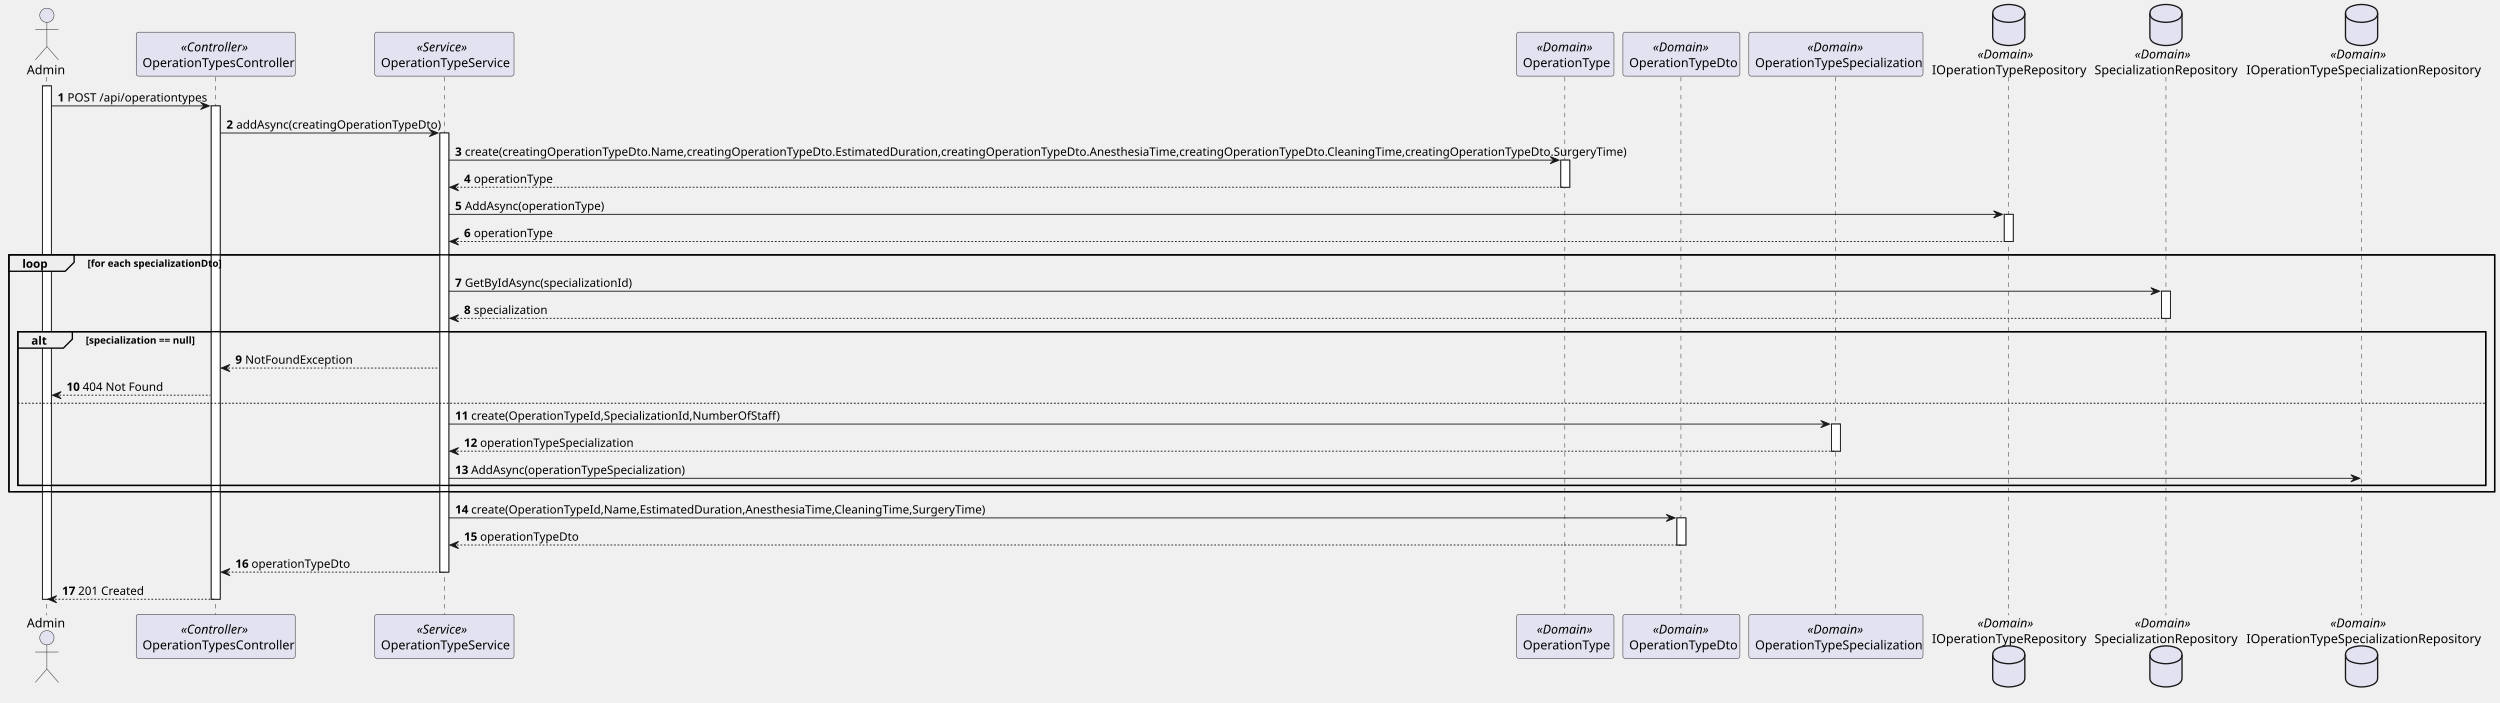
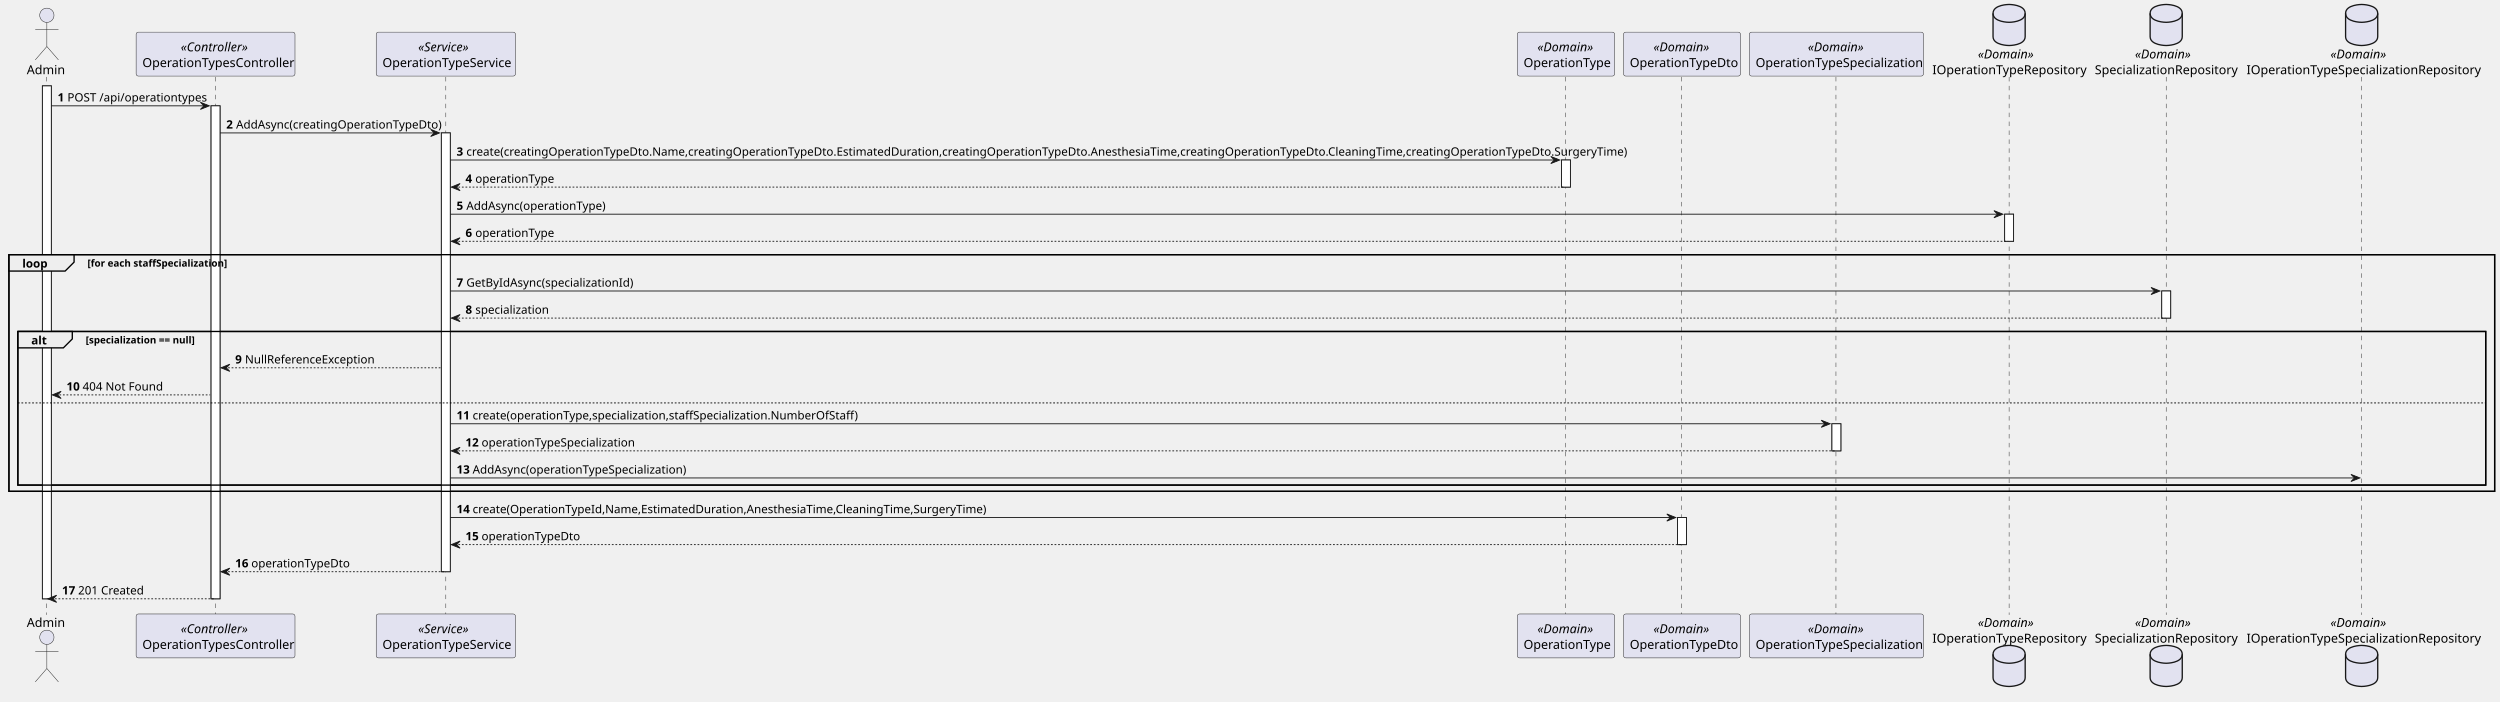
- <svg xmlns="http://www.w3.org/2000/svg" contentStyleType="text/css" height="786px" preserveAspectRatio="none" style="width:2799px;height:786px;background:#FFFFFF;" version="1.1" viewBox="0 0 2799 786" width="2799px" zoomAndPan="magnify">
+ <svg xmlns="http://www.w3.org/2000/svg" contentStyleType="text/css" height="786px" preserveAspectRatio="none" style="width:2801px;height:786px;background:#FFFFFF;" version="1.1" viewBox="0 0 2801 786" width="2801px" zoomAndPan="magnify">
  <defs />
  <g>
    <rect fill="#FFFFFF" height="574.68" style="stroke:#181818;stroke-width:1.0;" width="10" x="47.5" y="96.219" />
    <rect fill="#FFFFFF" height="552.328" style="stroke:#181818;stroke-width:1.0;" width="10" x="236.5" y="118.57" />
-     <rect fill="#FFFFFF" height="491.625" style="stroke:#181818;stroke-width:1.0;" width="10" x="492.5" y="148.922" />
-     <rect fill="#FFFFFF" height="30.352" style="stroke:#181818;stroke-width:1.0;" width="10" x="1747.5" y="179.273" />
-     <rect fill="#FFFFFF" height="30.352" style="stroke:#181818;stroke-width:1.0;" width="10" x="1877.5" y="579.844" />
-     <rect fill="#FFFFFF" height="30.352" style="stroke:#181818;stroke-width:1.0;" width="10" x="2050.5" y="474.789" />
-     <rect fill="#FFFFFF" height="30.352" style="stroke:#181818;stroke-width:1.0;" width="10" x="2244" y="239.977" />
-     <rect fill="#FFFFFF" height="30.352" style="stroke:#181818;stroke-width:1.0;" width="10" x="2420" y="326.031" />
-     <rect fill="none" height="265.164" style="stroke:#000000;stroke-width:1.5;" width="2783" x="10" y="285.328" />
-     <rect fill="none" height="172.109" style="stroke:#000000;stroke-width:1.5;" width="2763" x="20" y="371.383" />
+     <rect fill="#FFFFFF" height="491.625" style="stroke:#181818;stroke-width:1.0;" width="10" x="494.5" y="148.922" />
+     <rect fill="#FFFFFF" height="30.352" style="stroke:#181818;stroke-width:1.0;" width="10" x="1749.5" y="179.273" />
+     <rect fill="#FFFFFF" height="30.352" style="stroke:#181818;stroke-width:1.0;" width="10" x="1879.5" y="579.844" />
+     <rect fill="#FFFFFF" height="30.352" style="stroke:#181818;stroke-width:1.0;" width="10" x="2052.5" y="474.789" />
+     <rect fill="#FFFFFF" height="30.352" style="stroke:#181818;stroke-width:1.0;" width="10" x="2246" y="239.977" />
+     <rect fill="#FFFFFF" height="30.352" style="stroke:#181818;stroke-width:1.0;" width="10" x="2422" y="326.031" />
+     <rect fill="none" height="265.164" style="stroke:#000000;stroke-width:1.5;" width="2785" x="10" y="285.328" />
+     <rect fill="none" height="172.109" style="stroke:#000000;stroke-width:1.5;" width="2765" x="20" y="371.383" />
    <line style="stroke:#181818;stroke-width:0.5;stroke-dasharray:5.0,5.0;" x1="52" x2="52" y1="86.219" y2="688.898" />
    <line style="stroke:#181818;stroke-width:0.5;stroke-dasharray:5.0,5.0;" x1="241.5" x2="241.5" y1="86.219" y2="688.898" />
-     <line style="stroke:#181818;stroke-width:0.5;stroke-dasharray:5.0,5.0;" x1="497.5" x2="497.5" y1="86.219" y2="688.898" />
-     <line style="stroke:#181818;stroke-width:0.5;stroke-dasharray:5.0,5.0;" x1="1752" x2="1752" y1="86.219" y2="688.898" />
-     <line style="stroke:#181818;stroke-width:0.5;stroke-dasharray:5.0,5.0;" x1="1882" x2="1882" y1="86.219" y2="688.898" />
-     <line style="stroke:#181818;stroke-width:0.5;stroke-dasharray:5.0,5.0;" x1="2055" x2="2055" y1="86.219" y2="688.898" />
-     <line style="stroke:#181818;stroke-width:0.5;stroke-dasharray:5.0,5.0;" x1="2249" x2="2249" y1="86.219" y2="688.898" />
-     <line style="stroke:#181818;stroke-width:0.5;stroke-dasharray:5.0,5.0;" x1="2425" x2="2425" y1="86.219" y2="688.898" />
-     <line style="stroke:#181818;stroke-width:0.5;stroke-dasharray:5.0,5.0;" x1="2644" x2="2644" y1="86.219" y2="688.898" />
+     <line style="stroke:#181818;stroke-width:0.5;stroke-dasharray:5.0,5.0;" x1="499.5" x2="499.5" y1="86.219" y2="688.898" />
+     <line style="stroke:#181818;stroke-width:0.5;stroke-dasharray:5.0,5.0;" x1="1754" x2="1754" y1="86.219" y2="688.898" />
+     <line style="stroke:#181818;stroke-width:0.5;stroke-dasharray:5.0,5.0;" x1="1884" x2="1884" y1="86.219" y2="688.898" />
+     <line style="stroke:#181818;stroke-width:0.5;stroke-dasharray:5.0,5.0;" x1="2057" x2="2057" y1="86.219" y2="688.898" />
+     <line style="stroke:#181818;stroke-width:0.5;stroke-dasharray:5.0,5.0;" x1="2251" x2="2251" y1="86.219" y2="688.898" />
+     <line style="stroke:#181818;stroke-width:0.5;stroke-dasharray:5.0,5.0;" x1="2427" x2="2427" y1="86.219" y2="688.898" />
+     <line style="stroke:#181818;stroke-width:0.5;stroke-dasharray:5.0,5.0;" x1="2646" x2="2646" y1="86.219" y2="688.898" />
    <text fill="#000000" font-family="sans-serif" font-size="14" lengthAdjust="spacing" textLength="39" x="30" y="83.143">Admin</text>
    <ellipse cx="52.5" cy="17.109" fill="#E2E2F0" rx="8" ry="8" style="stroke:#181818;stroke-width:0.5;" />
    <path d="M52.5,25.109 L52.5,52.109 M39.5,33.109 L65.5,33.109 M52.5,52.109 L39.5,67.109 M52.5,52.109 L65.5,67.109 " fill="none" style="stroke:#181818;stroke-width:0.5;" />
    <text fill="#000000" font-family="sans-serif" font-size="14" lengthAdjust="spacing" textLength="39" x="30" y="702.432">Admin</text>
    <ellipse cx="52.5" cy="714.008" fill="#E2E2F0" rx="8" ry="8" style="stroke:#181818;stroke-width:0.5;" />
    <path d="M52.5,722.008 L52.5,749.008 M39.5,730.008 L65.5,730.008 M52.5,749.008 L39.5,764.008 M52.5,749.008 L65.5,764.008 " fill="none" style="stroke:#181818;stroke-width:0.5;" />
    <rect fill="#E2E2F0" height="49.219" rx="2.5" ry="2.5" style="stroke:#181818;stroke-width:0.5;" width="178" x="152.5" y="36" />
    <text fill="#000000" font-family="sans-serif" font-size="14" font-style="italic" lengthAdjust="spacing" textLength="78" x="202.5" y="57.533">«Controller»</text>
    <text fill="#000000" font-family="sans-serif" font-size="14" lengthAdjust="spacing" textLength="164" x="159.5" y="75.143">OperationTypesController</text>
    <rect fill="#E2E2F0" height="49.219" rx="2.5" ry="2.5" style="stroke:#181818;stroke-width:0.5;" width="178" x="152.5" y="687.898" />
    <text fill="#000000" font-family="sans-serif" font-size="14" font-style="italic" lengthAdjust="spacing" textLength="78" x="202.5" y="709.432">«Controller»</text>
    <text fill="#000000" font-family="sans-serif" font-size="14" lengthAdjust="spacing" textLength="164" x="159.5" y="727.041">OperationTypesController</text>
-     <rect fill="#E2E2F0" height="49.219" rx="2.5" ry="2.5" style="stroke:#181818;stroke-width:0.5;" width="156" x="419.5" y="36" />
-     <text fill="#000000" font-family="sans-serif" font-size="14" font-style="italic" lengthAdjust="spacing" textLength="62" x="466.5" y="57.533">«Service»</text>
-     <text fill="#000000" font-family="sans-serif" font-size="14" lengthAdjust="spacing" textLength="142" x="426.5" y="75.143">OperationTypeService</text>
-     <rect fill="#E2E2F0" height="49.219" rx="2.5" ry="2.5" style="stroke:#181818;stroke-width:0.5;" width="156" x="419.5" y="687.898" />
-     <text fill="#000000" font-family="sans-serif" font-size="14" font-style="italic" lengthAdjust="spacing" textLength="62" x="466.5" y="709.432">«Service»</text>
-     <text fill="#000000" font-family="sans-serif" font-size="14" lengthAdjust="spacing" textLength="142" x="426.5" y="727.041">OperationTypeService</text>
-     <rect fill="#E2E2F0" height="49.219" rx="2.5" ry="2.5" style="stroke:#181818;stroke-width:0.5;" width="109" x="1698" y="36" />
-     <text fill="#000000" font-family="sans-serif" font-size="14" font-style="italic" lengthAdjust="spacing" textLength="64" x="1720.5" y="57.533">«Domain»</text>
-     <text fill="#000000" font-family="sans-serif" font-size="14" lengthAdjust="spacing" textLength="95" x="1705" y="75.143">OperationType</text>
-     <rect fill="#E2E2F0" height="49.219" rx="2.5" ry="2.5" style="stroke:#181818;stroke-width:0.5;" width="109" x="1698" y="687.898" />
-     <text fill="#000000" font-family="sans-serif" font-size="14" font-style="italic" lengthAdjust="spacing" textLength="64" x="1720.5" y="709.432">«Domain»</text>
-     <text fill="#000000" font-family="sans-serif" font-size="14" lengthAdjust="spacing" textLength="95" x="1705" y="727.041">OperationType</text>
-     <rect fill="#E2E2F0" height="49.219" rx="2.5" ry="2.5" style="stroke:#181818;stroke-width:0.5;" width="131" x="1817" y="36" />
-     <text fill="#000000" font-family="sans-serif" font-size="14" font-style="italic" lengthAdjust="spacing" textLength="64" x="1850.5" y="57.533">«Domain»</text>
-     <text fill="#000000" font-family="sans-serif" font-size="14" lengthAdjust="spacing" textLength="117" x="1824" y="75.143">OperationTypeDto</text>
-     <rect fill="#E2E2F0" height="49.219" rx="2.5" ry="2.5" style="stroke:#181818;stroke-width:0.5;" width="131" x="1817" y="687.898" />
-     <text fill="#000000" font-family="sans-serif" font-size="14" font-style="italic" lengthAdjust="spacing" textLength="64" x="1850.5" y="709.432">«Domain»</text>
-     <text fill="#000000" font-family="sans-serif" font-size="14" lengthAdjust="spacing" textLength="117" x="1824" y="727.041">OperationTypeDto</text>
-     <rect fill="#E2E2F0" height="49.219" rx="2.5" ry="2.5" style="stroke:#181818;stroke-width:0.5;" width="195" x="1958" y="36" />
-     <text fill="#000000" font-family="sans-serif" font-size="14" font-style="italic" lengthAdjust="spacing" textLength="64" x="2023.5" y="57.533">«Domain»</text>
-     <text fill="#000000" font-family="sans-serif" font-size="14" lengthAdjust="spacing" textLength="181" x="1965" y="75.143">OperationTypeSpecialization</text>
-     <rect fill="#E2E2F0" height="49.219" rx="2.5" ry="2.5" style="stroke:#181818;stroke-width:0.5;" width="195" x="1958" y="687.898" />
-     <text fill="#000000" font-family="sans-serif" font-size="14" font-style="italic" lengthAdjust="spacing" textLength="64" x="2023.5" y="709.432">«Domain»</text>
-     <text fill="#000000" font-family="sans-serif" font-size="14" lengthAdjust="spacing" textLength="181" x="1965" y="727.041">OperationTypeSpecialization</text>
-     <text fill="#000000" font-family="sans-serif" font-size="14" font-style="italic" lengthAdjust="spacing" textLength="64" x="2214" y="65.533">«Domain»</text>
-     <text fill="#000000" font-family="sans-serif" font-size="14" lengthAdjust="spacing" textLength="166" x="2163" y="83.143">IOperationTypeRepository</text>
-     <path d="M2231,15 C2231,5 2249,5 2249,5 C2249,5 2267,5 2267,15 L2267,41 C2267,51 2249,51 2249,51 C2249,51 2231,51 2231,41 L2231,15 " fill="#E2E2F0" style="stroke:#181818;stroke-width:1.5;" />
-     <path d="M2231,15 C2231,25 2249,25 2249,25 C2249,25 2267,25 2267,15 " fill="none" style="stroke:#181818;stroke-width:1.5;" />
-     <text fill="#000000" font-family="sans-serif" font-size="14" font-style="italic" lengthAdjust="spacing" textLength="64" x="2214" y="702.432">«Domain»</text>
-     <text fill="#000000" font-family="sans-serif" font-size="14" lengthAdjust="spacing" textLength="166" x="2163" y="720.041">IOperationTypeRepository</text>
-     <path d="M2231,733.117 C2231,723.117 2249,723.117 2249,723.117 C2249,723.117 2267,723.117 2267,733.117 L2267,759.117 C2267,769.117 2249,769.117 2249,769.117 C2249,769.117 2231,769.117 2231,759.117 L2231,733.117 " fill="#E2E2F0" style="stroke:#181818;stroke-width:1.5;" />
-     <path d="M2231,733.117 C2231,743.117 2249,743.117 2249,743.117 C2249,743.117 2267,743.117 2267,733.117 " fill="none" style="stroke:#181818;stroke-width:1.5;" />
-     <text fill="#000000" font-family="sans-serif" font-size="14" font-style="italic" lengthAdjust="spacing" textLength="64" x="2390" y="65.533">«Domain»</text>
-     <text fill="#000000" font-family="sans-serif" font-size="14" lengthAdjust="spacing" textLength="154" x="2345" y="83.143">SpecializationRepository</text>
-     <path d="M2407,15 C2407,5 2425,5 2425,5 C2425,5 2443,5 2443,15 L2443,41 C2443,51 2425,51 2425,51 C2425,51 2407,51 2407,41 L2407,15 " fill="#E2E2F0" style="stroke:#181818;stroke-width:1.5;" />
-     <path d="M2407,15 C2407,25 2425,25 2425,25 C2425,25 2443,25 2443,15 " fill="none" style="stroke:#181818;stroke-width:1.5;" />
-     <text fill="#000000" font-family="sans-serif" font-size="14" font-style="italic" lengthAdjust="spacing" textLength="64" x="2390" y="702.432">«Domain»</text>
-     <text fill="#000000" font-family="sans-serif" font-size="14" lengthAdjust="spacing" textLength="154" x="2345" y="720.041">SpecializationRepository</text>
-     <path d="M2407,733.117 C2407,723.117 2425,723.117 2425,723.117 C2425,723.117 2443,723.117 2443,733.117 L2443,759.117 C2443,769.117 2425,769.117 2425,769.117 C2425,769.117 2407,769.117 2407,759.117 L2407,733.117 " fill="#E2E2F0" style="stroke:#181818;stroke-width:1.5;" />
-     <path d="M2407,733.117 C2407,743.117 2425,743.117 2425,743.117 C2425,743.117 2443,743.117 2443,733.117 " fill="none" style="stroke:#181818;stroke-width:1.5;" />
-     <text fill="#000000" font-family="sans-serif" font-size="14" font-style="italic" lengthAdjust="spacing" textLength="64" x="2609" y="65.533">«Domain»</text>
-     <text fill="#000000" font-family="sans-serif" font-size="14" lengthAdjust="spacing" textLength="252" x="2515" y="83.143">IOperationTypeSpecializationRepository</text>
-     <path d="M2626,15 C2626,5 2644,5 2644,5 C2644,5 2662,5 2662,15 L2662,41 C2662,51 2644,51 2644,51 C2644,51 2626,51 2626,41 L2626,15 " fill="#E2E2F0" style="stroke:#181818;stroke-width:1.5;" />
-     <path d="M2626,15 C2626,25 2644,25 2644,25 C2644,25 2662,25 2662,15 " fill="none" style="stroke:#181818;stroke-width:1.5;" />
-     <text fill="#000000" font-family="sans-serif" font-size="14" font-style="italic" lengthAdjust="spacing" textLength="64" x="2609" y="702.432">«Domain»</text>
-     <text fill="#000000" font-family="sans-serif" font-size="14" lengthAdjust="spacing" textLength="252" x="2515" y="720.041">IOperationTypeSpecializationRepository</text>
-     <path d="M2626,733.117 C2626,723.117 2644,723.117 2644,723.117 C2644,723.117 2662,723.117 2662,733.117 L2662,759.117 C2662,769.117 2644,769.117 2644,769.117 C2644,769.117 2626,769.117 2626,759.117 L2626,733.117 " fill="#E2E2F0" style="stroke:#181818;stroke-width:1.5;" />
-     <path d="M2626,733.117 C2626,743.117 2644,743.117 2644,743.117 C2644,743.117 2662,743.117 2662,733.117 " fill="none" style="stroke:#181818;stroke-width:1.5;" />
+     <rect fill="#E2E2F0" height="49.219" rx="2.5" ry="2.5" style="stroke:#181818;stroke-width:0.5;" width="156" x="421.5" y="36" />
+     <text fill="#000000" font-family="sans-serif" font-size="14" font-style="italic" lengthAdjust="spacing" textLength="62" x="468.5" y="57.533">«Service»</text>
+     <text fill="#000000" font-family="sans-serif" font-size="14" lengthAdjust="spacing" textLength="142" x="428.5" y="75.143">OperationTypeService</text>
+     <rect fill="#E2E2F0" height="49.219" rx="2.5" ry="2.5" style="stroke:#181818;stroke-width:0.5;" width="156" x="421.5" y="687.898" />
+     <text fill="#000000" font-family="sans-serif" font-size="14" font-style="italic" lengthAdjust="spacing" textLength="62" x="468.5" y="709.432">«Service»</text>
+     <text fill="#000000" font-family="sans-serif" font-size="14" lengthAdjust="spacing" textLength="142" x="428.5" y="727.041">OperationTypeService</text>
+     <rect fill="#E2E2F0" height="49.219" rx="2.5" ry="2.5" style="stroke:#181818;stroke-width:0.5;" width="109" x="1700" y="36" />
+     <text fill="#000000" font-family="sans-serif" font-size="14" font-style="italic" lengthAdjust="spacing" textLength="64" x="1722.5" y="57.533">«Domain»</text>
+     <text fill="#000000" font-family="sans-serif" font-size="14" lengthAdjust="spacing" textLength="95" x="1707" y="75.143">OperationType</text>
+     <rect fill="#E2E2F0" height="49.219" rx="2.5" ry="2.5" style="stroke:#181818;stroke-width:0.5;" width="109" x="1700" y="687.898" />
+     <text fill="#000000" font-family="sans-serif" font-size="14" font-style="italic" lengthAdjust="spacing" textLength="64" x="1722.5" y="709.432">«Domain»</text>
+     <text fill="#000000" font-family="sans-serif" font-size="14" lengthAdjust="spacing" textLength="95" x="1707" y="727.041">OperationType</text>
+     <rect fill="#E2E2F0" height="49.219" rx="2.5" ry="2.5" style="stroke:#181818;stroke-width:0.5;" width="131" x="1819" y="36" />
+     <text fill="#000000" font-family="sans-serif" font-size="14" font-style="italic" lengthAdjust="spacing" textLength="64" x="1852.5" y="57.533">«Domain»</text>
+     <text fill="#000000" font-family="sans-serif" font-size="14" lengthAdjust="spacing" textLength="117" x="1826" y="75.143">OperationTypeDto</text>
+     <rect fill="#E2E2F0" height="49.219" rx="2.5" ry="2.5" style="stroke:#181818;stroke-width:0.5;" width="131" x="1819" y="687.898" />
+     <text fill="#000000" font-family="sans-serif" font-size="14" font-style="italic" lengthAdjust="spacing" textLength="64" x="1852.5" y="709.432">«Domain»</text>
+     <text fill="#000000" font-family="sans-serif" font-size="14" lengthAdjust="spacing" textLength="117" x="1826" y="727.041">OperationTypeDto</text>
+     <rect fill="#E2E2F0" height="49.219" rx="2.5" ry="2.5" style="stroke:#181818;stroke-width:0.5;" width="195" x="1960" y="36" />
+     <text fill="#000000" font-family="sans-serif" font-size="14" font-style="italic" lengthAdjust="spacing" textLength="64" x="2025.5" y="57.533">«Domain»</text>
+     <text fill="#000000" font-family="sans-serif" font-size="14" lengthAdjust="spacing" textLength="181" x="1967" y="75.143">OperationTypeSpecialization</text>
+     <rect fill="#E2E2F0" height="49.219" rx="2.5" ry="2.5" style="stroke:#181818;stroke-width:0.5;" width="195" x="1960" y="687.898" />
+     <text fill="#000000" font-family="sans-serif" font-size="14" font-style="italic" lengthAdjust="spacing" textLength="64" x="2025.5" y="709.432">«Domain»</text>
+     <text fill="#000000" font-family="sans-serif" font-size="14" lengthAdjust="spacing" textLength="181" x="1967" y="727.041">OperationTypeSpecialization</text>
+     <text fill="#000000" font-family="sans-serif" font-size="14" font-style="italic" lengthAdjust="spacing" textLength="64" x="2216" y="65.533">«Domain»</text>
+     <text fill="#000000" font-family="sans-serif" font-size="14" lengthAdjust="spacing" textLength="166" x="2165" y="83.143">IOperationTypeRepository</text>
+     <path d="M2233,15 C2233,5 2251,5 2251,5 C2251,5 2269,5 2269,15 L2269,41 C2269,51 2251,51 2251,51 C2251,51 2233,51 2233,41 L2233,15 " fill="#E2E2F0" style="stroke:#181818;stroke-width:1.5;" />
+     <path d="M2233,15 C2233,25 2251,25 2251,25 C2251,25 2269,25 2269,15 " fill="none" style="stroke:#181818;stroke-width:1.5;" />
+     <text fill="#000000" font-family="sans-serif" font-size="14" font-style="italic" lengthAdjust="spacing" textLength="64" x="2216" y="702.432">«Domain»</text>
+     <text fill="#000000" font-family="sans-serif" font-size="14" lengthAdjust="spacing" textLength="166" x="2165" y="720.041">IOperationTypeRepository</text>
+     <path d="M2233,733.117 C2233,723.117 2251,723.117 2251,723.117 C2251,723.117 2269,723.117 2269,733.117 L2269,759.117 C2269,769.117 2251,769.117 2251,769.117 C2251,769.117 2233,769.117 2233,759.117 L2233,733.117 " fill="#E2E2F0" style="stroke:#181818;stroke-width:1.5;" />
+     <path d="M2233,733.117 C2233,743.117 2251,743.117 2251,743.117 C2251,743.117 2269,743.117 2269,733.117 " fill="none" style="stroke:#181818;stroke-width:1.5;" />
+     <text fill="#000000" font-family="sans-serif" font-size="14" font-style="italic" lengthAdjust="spacing" textLength="64" x="2392" y="65.533">«Domain»</text>
+     <text fill="#000000" font-family="sans-serif" font-size="14" lengthAdjust="spacing" textLength="154" x="2347" y="83.143">SpecializationRepository</text>
+     <path d="M2409,15 C2409,5 2427,5 2427,5 C2427,5 2445,5 2445,15 L2445,41 C2445,51 2427,51 2427,51 C2427,51 2409,51 2409,41 L2409,15 " fill="#E2E2F0" style="stroke:#181818;stroke-width:1.5;" />
+     <path d="M2409,15 C2409,25 2427,25 2427,25 C2427,25 2445,25 2445,15 " fill="none" style="stroke:#181818;stroke-width:1.5;" />
+     <text fill="#000000" font-family="sans-serif" font-size="14" font-style="italic" lengthAdjust="spacing" textLength="64" x="2392" y="702.432">«Domain»</text>
+     <text fill="#000000" font-family="sans-serif" font-size="14" lengthAdjust="spacing" textLength="154" x="2347" y="720.041">SpecializationRepository</text>
+     <path d="M2409,733.117 C2409,723.117 2427,723.117 2427,723.117 C2427,723.117 2445,723.117 2445,733.117 L2445,759.117 C2445,769.117 2427,769.117 2427,769.117 C2427,769.117 2409,769.117 2409,759.117 L2409,733.117 " fill="#E2E2F0" style="stroke:#181818;stroke-width:1.5;" />
+     <path d="M2409,733.117 C2409,743.117 2427,743.117 2427,743.117 C2427,743.117 2445,743.117 2445,733.117 " fill="none" style="stroke:#181818;stroke-width:1.5;" />
+     <text fill="#000000" font-family="sans-serif" font-size="14" font-style="italic" lengthAdjust="spacing" textLength="64" x="2611" y="65.533">«Domain»</text>
+     <text fill="#000000" font-family="sans-serif" font-size="14" lengthAdjust="spacing" textLength="252" x="2517" y="83.143">IOperationTypeSpecializationRepository</text>
+     <path d="M2628,15 C2628,5 2646,5 2646,5 C2646,5 2664,5 2664,15 L2664,41 C2664,51 2646,51 2646,51 C2646,51 2628,51 2628,41 L2628,15 " fill="#E2E2F0" style="stroke:#181818;stroke-width:1.5;" />
+     <path d="M2628,15 C2628,25 2646,25 2646,25 C2646,25 2664,25 2664,15 " fill="none" style="stroke:#181818;stroke-width:1.5;" />
+     <text fill="#000000" font-family="sans-serif" font-size="14" font-style="italic" lengthAdjust="spacing" textLength="64" x="2611" y="702.432">«Domain»</text>
+     <text fill="#000000" font-family="sans-serif" font-size="14" lengthAdjust="spacing" textLength="252" x="2517" y="720.041">IOperationTypeSpecializationRepository</text>
+     <path d="M2628,733.117 C2628,723.117 2646,723.117 2646,723.117 C2646,723.117 2664,723.117 2664,733.117 L2664,759.117 C2664,769.117 2646,769.117 2646,769.117 C2646,769.117 2628,769.117 2628,759.117 L2628,733.117 " fill="#E2E2F0" style="stroke:#181818;stroke-width:1.5;" />
+     <path d="M2628,733.117 C2628,743.117 2646,743.117 2646,743.117 C2646,743.117 2664,743.117 2664,733.117 " fill="none" style="stroke:#181818;stroke-width:1.5;" />
    <rect fill="#FFFFFF" height="574.68" style="stroke:#181818;stroke-width:1.0;" width="10" x="47.5" y="96.219" />
    <rect fill="#FFFFFF" height="552.328" style="stroke:#181818;stroke-width:1.0;" width="10" x="236.5" y="118.57" />
-     <rect fill="#FFFFFF" height="491.625" style="stroke:#181818;stroke-width:1.0;" width="10" x="492.5" y="148.922" />
-     <rect fill="#FFFFFF" height="30.352" style="stroke:#181818;stroke-width:1.0;" width="10" x="1747.5" y="179.273" />
-     <rect fill="#FFFFFF" height="30.352" style="stroke:#181818;stroke-width:1.0;" width="10" x="1877.5" y="579.844" />
-     <rect fill="#FFFFFF" height="30.352" style="stroke:#181818;stroke-width:1.0;" width="10" x="2050.5" y="474.789" />
-     <rect fill="#FFFFFF" height="30.352" style="stroke:#181818;stroke-width:1.0;" width="10" x="2244" y="239.977" />
-     <rect fill="#FFFFFF" height="30.352" style="stroke:#181818;stroke-width:1.0;" width="10" x="2420" y="326.031" />
+     <rect fill="#FFFFFF" height="491.625" style="stroke:#181818;stroke-width:1.0;" width="10" x="494.5" y="148.922" />
+     <rect fill="#FFFFFF" height="30.352" style="stroke:#181818;stroke-width:1.0;" width="10" x="1749.5" y="179.273" />
+     <rect fill="#FFFFFF" height="30.352" style="stroke:#181818;stroke-width:1.0;" width="10" x="1879.5" y="579.844" />
+     <rect fill="#FFFFFF" height="30.352" style="stroke:#181818;stroke-width:1.0;" width="10" x="2052.5" y="474.789" />
+     <rect fill="#FFFFFF" height="30.352" style="stroke:#181818;stroke-width:1.0;" width="10" x="2246" y="239.977" />
+     <rect fill="#FFFFFF" height="30.352" style="stroke:#181818;stroke-width:1.0;" width="10" x="2422" y="326.031" />
    <polygon fill="#181818" points="224.5,114.57,234.5,118.57,224.5,122.57,228.5,118.57" style="stroke:#181818;stroke-width:1.0;" />
    <line style="stroke:#181818;stroke-width:1.0;" x1="57.5" x2="230.5" y1="118.57" y2="118.57" />
    <text fill="#000000" font-family="sans-serif" font-size="13" font-weight="bold" lengthAdjust="spacing" textLength="7" x="64.5" y="113.714">1</text>
    <text fill="#000000" font-family="sans-serif" font-size="13" lengthAdjust="spacing" textLength="149" x="75.5" y="113.714">POST /api/operationtypes</text>
-     <polygon fill="#181818" points="480.5,144.922,490.5,148.922,480.5,152.922,484.5,148.922" style="stroke:#181818;stroke-width:1.0;" />
-     <line style="stroke:#181818;stroke-width:1.0;" x1="246.5" x2="486.5" y1="148.922" y2="148.922" />
+     <polygon fill="#181818" points="482.5,144.922,492.5,148.922,482.5,152.922,486.5,148.922" style="stroke:#181818;stroke-width:1.0;" />
+     <line style="stroke:#181818;stroke-width:1.0;" x1="246.5" x2="488.5" y1="148.922" y2="148.922" />
    <text fill="#000000" font-family="sans-serif" font-size="13" font-weight="bold" lengthAdjust="spacing" textLength="7" x="253.5" y="144.065">2</text>
-     <text fill="#000000" font-family="sans-serif" font-size="13" lengthAdjust="spacing" textLength="216" x="264.5" y="144.065">addAsync(creatingOperationTypeDto)</text>
-     <polygon fill="#181818" points="1735.5,175.273,1745.5,179.273,1735.5,183.273,1739.5,179.273" style="stroke:#181818;stroke-width:1.0;" />
-     <line style="stroke:#181818;stroke-width:1.0;" x1="502.5" x2="1741.5" y1="179.273" y2="179.273" />
-     <text fill="#000000" font-family="sans-serif" font-size="13" font-weight="bold" lengthAdjust="spacing" textLength="7" x="509.5" y="174.417">3</text>
-     <text fill="#000000" font-family="sans-serif" font-size="13" lengthAdjust="spacing" textLength="1215" x="520.5" y="174.417">create(creatingOperationTypeDto.Name,creatingOperationTypeDto.EstimatedDuration,creatingOperationTypeDto.AnesthesiaTime,creatingOperationTypeDto.CleaningTime,creatingOperationTypeDto.SurgeryTime)</text>
-     <polygon fill="#181818" points="513.5,205.625,503.5,209.625,513.5,213.625,509.5,209.625" style="stroke:#181818;stroke-width:1.0;" />
-     <line style="stroke:#181818;stroke-width:1.0;stroke-dasharray:2.0,2.0;" x1="507.5" x2="1751.5" y1="209.625" y2="209.625" />
-     <text fill="#000000" font-family="sans-serif" font-size="13" font-weight="bold" lengthAdjust="spacing" textLength="7" x="519.5" y="204.769">4</text>
-     <text fill="#000000" font-family="sans-serif" font-size="13" lengthAdjust="spacing" textLength="81" x="530.5" y="204.769">operationType</text>
-     <polygon fill="#181818" points="2232,235.977,2242,239.977,2232,243.977,2236,239.977" style="stroke:#181818;stroke-width:1.0;" />
-     <line style="stroke:#181818;stroke-width:1.0;" x1="502.5" x2="2238" y1="239.977" y2="239.977" />
-     <text fill="#000000" font-family="sans-serif" font-size="13" font-weight="bold" lengthAdjust="spacing" textLength="7" x="509.5" y="235.12">5</text>
-     <text fill="#000000" font-family="sans-serif" font-size="13" lengthAdjust="spacing" textLength="149" x="520.5" y="235.12">AddAsync(operationType)</text>
-     <polygon fill="#181818" points="513.5,266.328,503.5,270.328,513.5,274.328,509.5,270.328" style="stroke:#181818;stroke-width:1.0;" />
-     <line style="stroke:#181818;stroke-width:1.0;stroke-dasharray:2.0,2.0;" x1="507.5" x2="2248" y1="270.328" y2="270.328" />
-     <text fill="#000000" font-family="sans-serif" font-size="13" font-weight="bold" lengthAdjust="spacing" textLength="7" x="519.5" y="265.472">6</text>
-     <text fill="#000000" font-family="sans-serif" font-size="13" lengthAdjust="spacing" textLength="81" x="530.5" y="265.472">operationType</text>
+     <text fill="#000000" font-family="sans-serif" font-size="13" lengthAdjust="spacing" textLength="218" x="264.5" y="144.065">AddAsync(creatingOperationTypeDto)</text>
+     <polygon fill="#181818" points="1737.5,175.273,1747.5,179.273,1737.5,183.273,1741.5,179.273" style="stroke:#181818;stroke-width:1.0;" />
+     <line style="stroke:#181818;stroke-width:1.0;" x1="504.5" x2="1743.5" y1="179.273" y2="179.273" />
+     <text fill="#000000" font-family="sans-serif" font-size="13" font-weight="bold" lengthAdjust="spacing" textLength="7" x="511.5" y="174.417">3</text>
+     <text fill="#000000" font-family="sans-serif" font-size="13" lengthAdjust="spacing" textLength="1215" x="522.5" y="174.417">create(creatingOperationTypeDto.Name,creatingOperationTypeDto.EstimatedDuration,creatingOperationTypeDto.AnesthesiaTime,creatingOperationTypeDto.CleaningTime,creatingOperationTypeDto.SurgeryTime)</text>
+     <polygon fill="#181818" points="515.5,205.625,505.5,209.625,515.5,213.625,511.5,209.625" style="stroke:#181818;stroke-width:1.0;" />
+     <line style="stroke:#181818;stroke-width:1.0;stroke-dasharray:2.0,2.0;" x1="509.5" x2="1753.5" y1="209.625" y2="209.625" />
+     <text fill="#000000" font-family="sans-serif" font-size="13" font-weight="bold" lengthAdjust="spacing" textLength="7" x="521.5" y="204.769">4</text>
+     <text fill="#000000" font-family="sans-serif" font-size="13" lengthAdjust="spacing" textLength="81" x="532.5" y="204.769">operationType</text>
+     <polygon fill="#181818" points="2234,235.977,2244,239.977,2234,243.977,2238,239.977" style="stroke:#181818;stroke-width:1.0;" />
+     <line style="stroke:#181818;stroke-width:1.0;" x1="504.5" x2="2240" y1="239.977" y2="239.977" />
+     <text fill="#000000" font-family="sans-serif" font-size="13" font-weight="bold" lengthAdjust="spacing" textLength="7" x="511.5" y="235.12">5</text>
+     <text fill="#000000" font-family="sans-serif" font-size="13" lengthAdjust="spacing" textLength="149" x="522.5" y="235.12">AddAsync(operationType)</text>
+     <polygon fill="#181818" points="515.5,266.328,505.5,270.328,515.5,274.328,511.5,270.328" style="stroke:#181818;stroke-width:1.0;" />
+     <line style="stroke:#181818;stroke-width:1.0;stroke-dasharray:2.0,2.0;" x1="509.5" x2="2250" y1="270.328" y2="270.328" />
+     <text fill="#000000" font-family="sans-serif" font-size="13" font-weight="bold" lengthAdjust="spacing" textLength="7" x="521.5" y="265.472">6</text>
+     <text fill="#000000" font-family="sans-serif" font-size="13" lengthAdjust="spacing" textLength="81" x="532.5" y="265.472">operationType</text>
    <path d="M10,285.328 L83,285.328 L83,293.68 L73,303.68 L10,303.68 L10,285.328 " fill="#EEEEEE" style="stroke:#000000;stroke-width:1.5;" />
-     <rect fill="none" height="265.164" style="stroke:#000000;stroke-width:1.5;" width="2783" x="10" y="285.328" />
+     <rect fill="none" height="265.164" style="stroke:#000000;stroke-width:1.5;" width="2785" x="10" y="285.328" />
    <text fill="#000000" font-family="sans-serif" font-size="13" font-weight="bold" lengthAdjust="spacing" textLength="28" x="25" y="299.823">loop</text>
-     <text fill="#000000" font-family="sans-serif" font-size="11" font-weight="bold" lengthAdjust="spacing" textLength="149" x="98" y="298.747">[for each specializationDto]</text>
-     <polygon fill="#181818" points="2408,322.031,2418,326.031,2408,330.031,2412,326.031" style="stroke:#181818;stroke-width:1.0;" />
-     <line style="stroke:#181818;stroke-width:1.0;" x1="502.5" x2="2414" y1="326.031" y2="326.031" />
-     <text fill="#000000" font-family="sans-serif" font-size="13" font-weight="bold" lengthAdjust="spacing" textLength="7" x="509.5" y="321.175">7</text>
-     <text fill="#000000" font-family="sans-serif" font-size="13" lengthAdjust="spacing" textLength="181" x="520.5" y="321.175">GetByIdAsync(specializationId)</text>
-     <polygon fill="#181818" points="513.5,352.383,503.5,356.383,513.5,360.383,509.5,356.383" style="stroke:#181818;stroke-width:1.0;" />
-     <line style="stroke:#181818;stroke-width:1.0;stroke-dasharray:2.0,2.0;" x1="507.5" x2="2424" y1="356.383" y2="356.383" />
-     <text fill="#000000" font-family="sans-serif" font-size="13" font-weight="bold" lengthAdjust="spacing" textLength="7" x="519.5" y="351.526">8</text>
-     <text fill="#000000" font-family="sans-serif" font-size="13" lengthAdjust="spacing" textLength="79" x="530.5" y="351.526">specialization</text>
+     <text fill="#000000" font-family="sans-serif" font-size="11" font-weight="bold" lengthAdjust="spacing" textLength="156" x="98" y="298.747">[for each staffSpecialization]</text>
+     <polygon fill="#181818" points="2410,322.031,2420,326.031,2410,330.031,2414,326.031" style="stroke:#181818;stroke-width:1.0;" />
+     <line style="stroke:#181818;stroke-width:1.0;" x1="504.5" x2="2416" y1="326.031" y2="326.031" />
+     <text fill="#000000" font-family="sans-serif" font-size="13" font-weight="bold" lengthAdjust="spacing" textLength="7" x="511.5" y="321.175">7</text>
+     <text fill="#000000" font-family="sans-serif" font-size="13" lengthAdjust="spacing" textLength="181" x="522.5" y="321.175">GetByIdAsync(specializationId)</text>
+     <polygon fill="#181818" points="515.5,352.383,505.5,356.383,515.5,360.383,511.5,356.383" style="stroke:#181818;stroke-width:1.0;" />
+     <line style="stroke:#181818;stroke-width:1.0;stroke-dasharray:2.0,2.0;" x1="509.5" x2="2426" y1="356.383" y2="356.383" />
+     <text fill="#000000" font-family="sans-serif" font-size="13" font-weight="bold" lengthAdjust="spacing" textLength="7" x="521.5" y="351.526">8</text>
+     <text fill="#000000" font-family="sans-serif" font-size="13" lengthAdjust="spacing" textLength="79" x="532.5" y="351.526">specialization</text>
    <path d="M20,371.383 L81,371.383 L81,379.734 L71,389.734 L20,389.734 L20,371.383 " fill="#EEEEEE" style="stroke:#000000;stroke-width:1.5;" />
-     <rect fill="none" height="172.109" style="stroke:#000000;stroke-width:1.5;" width="2763" x="20" y="371.383" />
+     <rect fill="none" height="172.109" style="stroke:#000000;stroke-width:1.5;" width="2765" x="20" y="371.383" />
    <text fill="#000000" font-family="sans-serif" font-size="13" font-weight="bold" lengthAdjust="spacing" textLength="16" x="35" y="385.878">alt</text>
    <text fill="#000000" font-family="sans-serif" font-size="11" font-weight="bold" lengthAdjust="spacing" textLength="121" x="96" y="384.802">[specialization == null]</text>
    <polygon fill="#181818" points="257.5,408.086,247.5,412.086,257.5,416.086,253.5,412.086" style="stroke:#181818;stroke-width:1.0;" />
-     <line style="stroke:#181818;stroke-width:1.0;stroke-dasharray:2.0,2.0;" x1="251.5" x2="491.5" y1="412.086" y2="412.086" />
+     <line style="stroke:#181818;stroke-width:1.0;stroke-dasharray:2.0,2.0;" x1="251.5" x2="493.5" y1="412.086" y2="412.086" />
    <text fill="#000000" font-family="sans-serif" font-size="13" font-weight="bold" lengthAdjust="spacing" textLength="7" x="263.5" y="407.229">9</text>
-     <text fill="#000000" font-family="sans-serif" font-size="13" lengthAdjust="spacing" textLength="114" x="274.5" y="407.229">NotFoundException</text>
+     <text fill="#000000" font-family="sans-serif" font-size="13" lengthAdjust="spacing" textLength="138" x="274.5" y="407.229">NullReferenceException</text>
    <polygon fill="#181818" points="68.5,438.438,58.5,442.438,68.5,446.438,64.5,442.438" style="stroke:#181818;stroke-width:1.0;" />
    <line style="stroke:#181818;stroke-width:1.0;stroke-dasharray:2.0,2.0;" x1="62.5" x2="235.5" y1="442.438" y2="442.438" />
    <text fill="#000000" font-family="sans-serif" font-size="13" font-weight="bold" lengthAdjust="spacing" textLength="14" x="74.5" y="437.581">10</text>
    <text fill="#000000" font-family="sans-serif" font-size="13" lengthAdjust="spacing" textLength="85" x="92.5" y="437.581">404 Not Found</text>
-     <line style="stroke:#000000;stroke-width:1.0;stroke-dasharray:2.0,2.0;" x1="20" x2="2783" y1="451.438" y2="451.438" />
-     <polygon fill="#181818" points="2038.5,470.789,2048.5,474.789,2038.5,478.789,2042.5,474.789" style="stroke:#181818;stroke-width:1.0;" />
-     <line style="stroke:#181818;stroke-width:1.0;" x1="502.5" x2="2044.5" y1="474.789" y2="474.789" />
-     <text fill="#000000" font-family="sans-serif" font-size="13" font-weight="bold" lengthAdjust="spacing" textLength="14" x="509.5" y="469.933">11</text>
-     <text fill="#000000" font-family="sans-serif" font-size="13" lengthAdjust="spacing" textLength="321" x="527.5" y="469.933">create(OperationTypeId,SpecializationId,NumberOfStaff)</text>
-     <polygon fill="#181818" points="513.5,501.141,503.5,505.141,513.5,509.141,509.5,505.141" style="stroke:#181818;stroke-width:1.0;" />
-     <line style="stroke:#181818;stroke-width:1.0;stroke-dasharray:2.0,2.0;" x1="507.5" x2="2054.5" y1="505.141" y2="505.141" />
-     <text fill="#000000" font-family="sans-serif" font-size="13" font-weight="bold" lengthAdjust="spacing" textLength="14" x="519.5" y="500.284">12</text>
-     <text fill="#000000" font-family="sans-serif" font-size="13" lengthAdjust="spacing" textLength="162" x="537.5" y="500.284">operationTypeSpecialization</text>
-     <polygon fill="#181818" points="2632,531.492,2642,535.492,2632,539.492,2636,535.492" style="stroke:#181818;stroke-width:1.0;" />
-     <line style="stroke:#181818;stroke-width:1.0;" x1="502.5" x2="2638" y1="535.492" y2="535.492" />
-     <text fill="#000000" font-family="sans-serif" font-size="13" font-weight="bold" lengthAdjust="spacing" textLength="14" x="509.5" y="530.636">13</text>
-     <text fill="#000000" font-family="sans-serif" font-size="13" lengthAdjust="spacing" textLength="230" x="527.5" y="530.636">AddAsync(operationTypeSpecialization)</text>
-     <polygon fill="#181818" points="1865.5,575.844,1875.5,579.844,1865.5,583.844,1869.5,579.844" style="stroke:#181818;stroke-width:1.0;" />
-     <line style="stroke:#181818;stroke-width:1.0;" x1="502.5" x2="1871.5" y1="579.844" y2="579.844" />
-     <text fill="#000000" font-family="sans-serif" font-size="13" font-weight="bold" lengthAdjust="spacing" textLength="14" x="509.5" y="574.987">14</text>
-     <text fill="#000000" font-family="sans-serif" font-size="13" lengthAdjust="spacing" textLength="543" x="527.5" y="574.987">create(OperationTypeId,Name,EstimatedDuration,AnesthesiaTime,CleaningTime,SurgeryTime)</text>
-     <polygon fill="#181818" points="513.5,606.195,503.5,610.195,513.5,614.195,509.5,610.195" style="stroke:#181818;stroke-width:1.0;" />
-     <line style="stroke:#181818;stroke-width:1.0;stroke-dasharray:2.0,2.0;" x1="507.5" x2="1881.5" y1="610.195" y2="610.195" />
-     <text fill="#000000" font-family="sans-serif" font-size="13" font-weight="bold" lengthAdjust="spacing" textLength="14" x="519.5" y="605.339">15</text>
-     <text fill="#000000" font-family="sans-serif" font-size="13" lengthAdjust="spacing" textLength="101" x="537.5" y="605.339">operationTypeDto</text>
+     <line style="stroke:#000000;stroke-width:1.0;stroke-dasharray:2.0,2.0;" x1="20" x2="2785" y1="451.438" y2="451.438" />
+     <polygon fill="#181818" points="2040.5,470.789,2050.5,474.789,2040.5,478.789,2044.5,474.789" style="stroke:#181818;stroke-width:1.0;" />
+     <line style="stroke:#181818;stroke-width:1.0;" x1="504.5" x2="2046.5" y1="474.789" y2="474.789" />
+     <text fill="#000000" font-family="sans-serif" font-size="13" font-weight="bold" lengthAdjust="spacing" textLength="14" x="511.5" y="469.933">11</text>
+     <text fill="#000000" font-family="sans-serif" font-size="13" lengthAdjust="spacing" textLength="405" x="529.5" y="469.933">create(operationType,specialization,staffSpecialization.NumberOfStaff)</text>
+     <polygon fill="#181818" points="515.5,501.141,505.5,505.141,515.5,509.141,511.5,505.141" style="stroke:#181818;stroke-width:1.0;" />
+     <line style="stroke:#181818;stroke-width:1.0;stroke-dasharray:2.0,2.0;" x1="509.5" x2="2056.5" y1="505.141" y2="505.141" />
+     <text fill="#000000" font-family="sans-serif" font-size="13" font-weight="bold" lengthAdjust="spacing" textLength="14" x="521.5" y="500.284">12</text>
+     <text fill="#000000" font-family="sans-serif" font-size="13" lengthAdjust="spacing" textLength="162" x="539.5" y="500.284">operationTypeSpecialization</text>
+     <polygon fill="#181818" points="2634,531.492,2644,535.492,2634,539.492,2638,535.492" style="stroke:#181818;stroke-width:1.0;" />
+     <line style="stroke:#181818;stroke-width:1.0;" x1="504.5" x2="2640" y1="535.492" y2="535.492" />
+     <text fill="#000000" font-family="sans-serif" font-size="13" font-weight="bold" lengthAdjust="spacing" textLength="14" x="511.5" y="530.636">13</text>
+     <text fill="#000000" font-family="sans-serif" font-size="13" lengthAdjust="spacing" textLength="230" x="529.5" y="530.636">AddAsync(operationTypeSpecialization)</text>
+     <polygon fill="#181818" points="1867.5,575.844,1877.5,579.844,1867.5,583.844,1871.5,579.844" style="stroke:#181818;stroke-width:1.0;" />
+     <line style="stroke:#181818;stroke-width:1.0;" x1="504.5" x2="1873.5" y1="579.844" y2="579.844" />
+     <text fill="#000000" font-family="sans-serif" font-size="13" font-weight="bold" lengthAdjust="spacing" textLength="14" x="511.5" y="574.987">14</text>
+     <text fill="#000000" font-family="sans-serif" font-size="13" lengthAdjust="spacing" textLength="543" x="529.5" y="574.987">create(OperationTypeId,Name,EstimatedDuration,AnesthesiaTime,CleaningTime,SurgeryTime)</text>
+     <polygon fill="#181818" points="515.5,606.195,505.5,610.195,515.5,614.195,511.5,610.195" style="stroke:#181818;stroke-width:1.0;" />
+     <line style="stroke:#181818;stroke-width:1.0;stroke-dasharray:2.0,2.0;" x1="509.5" x2="1883.5" y1="610.195" y2="610.195" />
+     <text fill="#000000" font-family="sans-serif" font-size="13" font-weight="bold" lengthAdjust="spacing" textLength="14" x="521.5" y="605.339">15</text>
+     <text fill="#000000" font-family="sans-serif" font-size="13" lengthAdjust="spacing" textLength="101" x="539.5" y="605.339">operationTypeDto</text>
    <polygon fill="#181818" points="257.5,636.547,247.5,640.547,257.5,644.547,253.5,640.547" style="stroke:#181818;stroke-width:1.0;" />
-     <line style="stroke:#181818;stroke-width:1.0;stroke-dasharray:2.0,2.0;" x1="251.5" x2="496.5" y1="640.547" y2="640.547" />
+     <line style="stroke:#181818;stroke-width:1.0;stroke-dasharray:2.0,2.0;" x1="251.5" x2="498.5" y1="640.547" y2="640.547" />
    <text fill="#000000" font-family="sans-serif" font-size="13" font-weight="bold" lengthAdjust="spacing" textLength="14" x="263.5" y="635.69">16</text>
    <text fill="#000000" font-family="sans-serif" font-size="13" lengthAdjust="spacing" textLength="101" x="281.5" y="635.69">operationTypeDto</text>
    <polygon fill="#181818" points="63.5,666.898,53.5,670.898,63.5,674.898,59.5,670.898" style="stroke:#181818;stroke-width:1.0;" />
    <line style="stroke:#181818;stroke-width:1.0;stroke-dasharray:2.0,2.0;" x1="57.5" x2="240.5" y1="670.898" y2="670.898" />
    <text fill="#000000" font-family="sans-serif" font-size="13" font-weight="bold" lengthAdjust="spacing" textLength="14" x="69.5" y="666.042">17</text>
    <text fill="#000000" font-family="sans-serif" font-size="13" lengthAdjust="spacing" textLength="70" x="87.5" y="666.042">201 Created</text>
  </g>
</svg>
